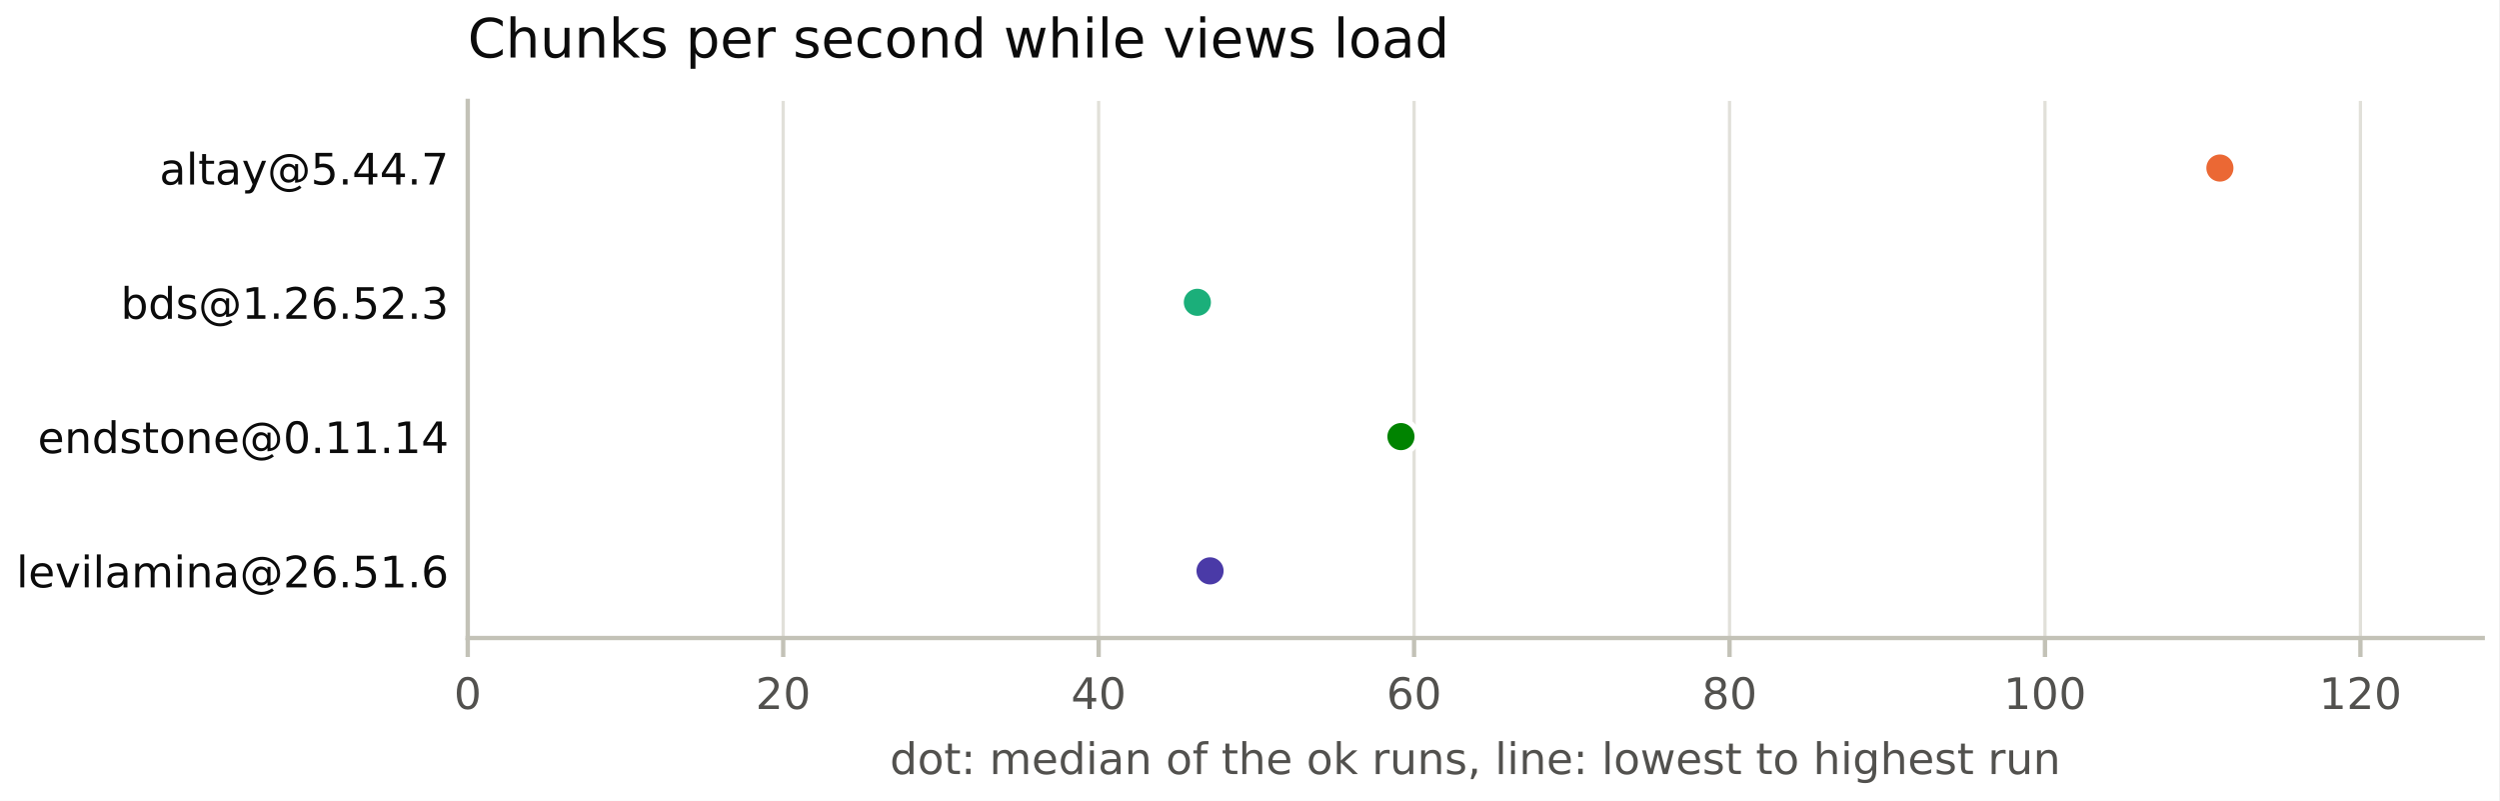
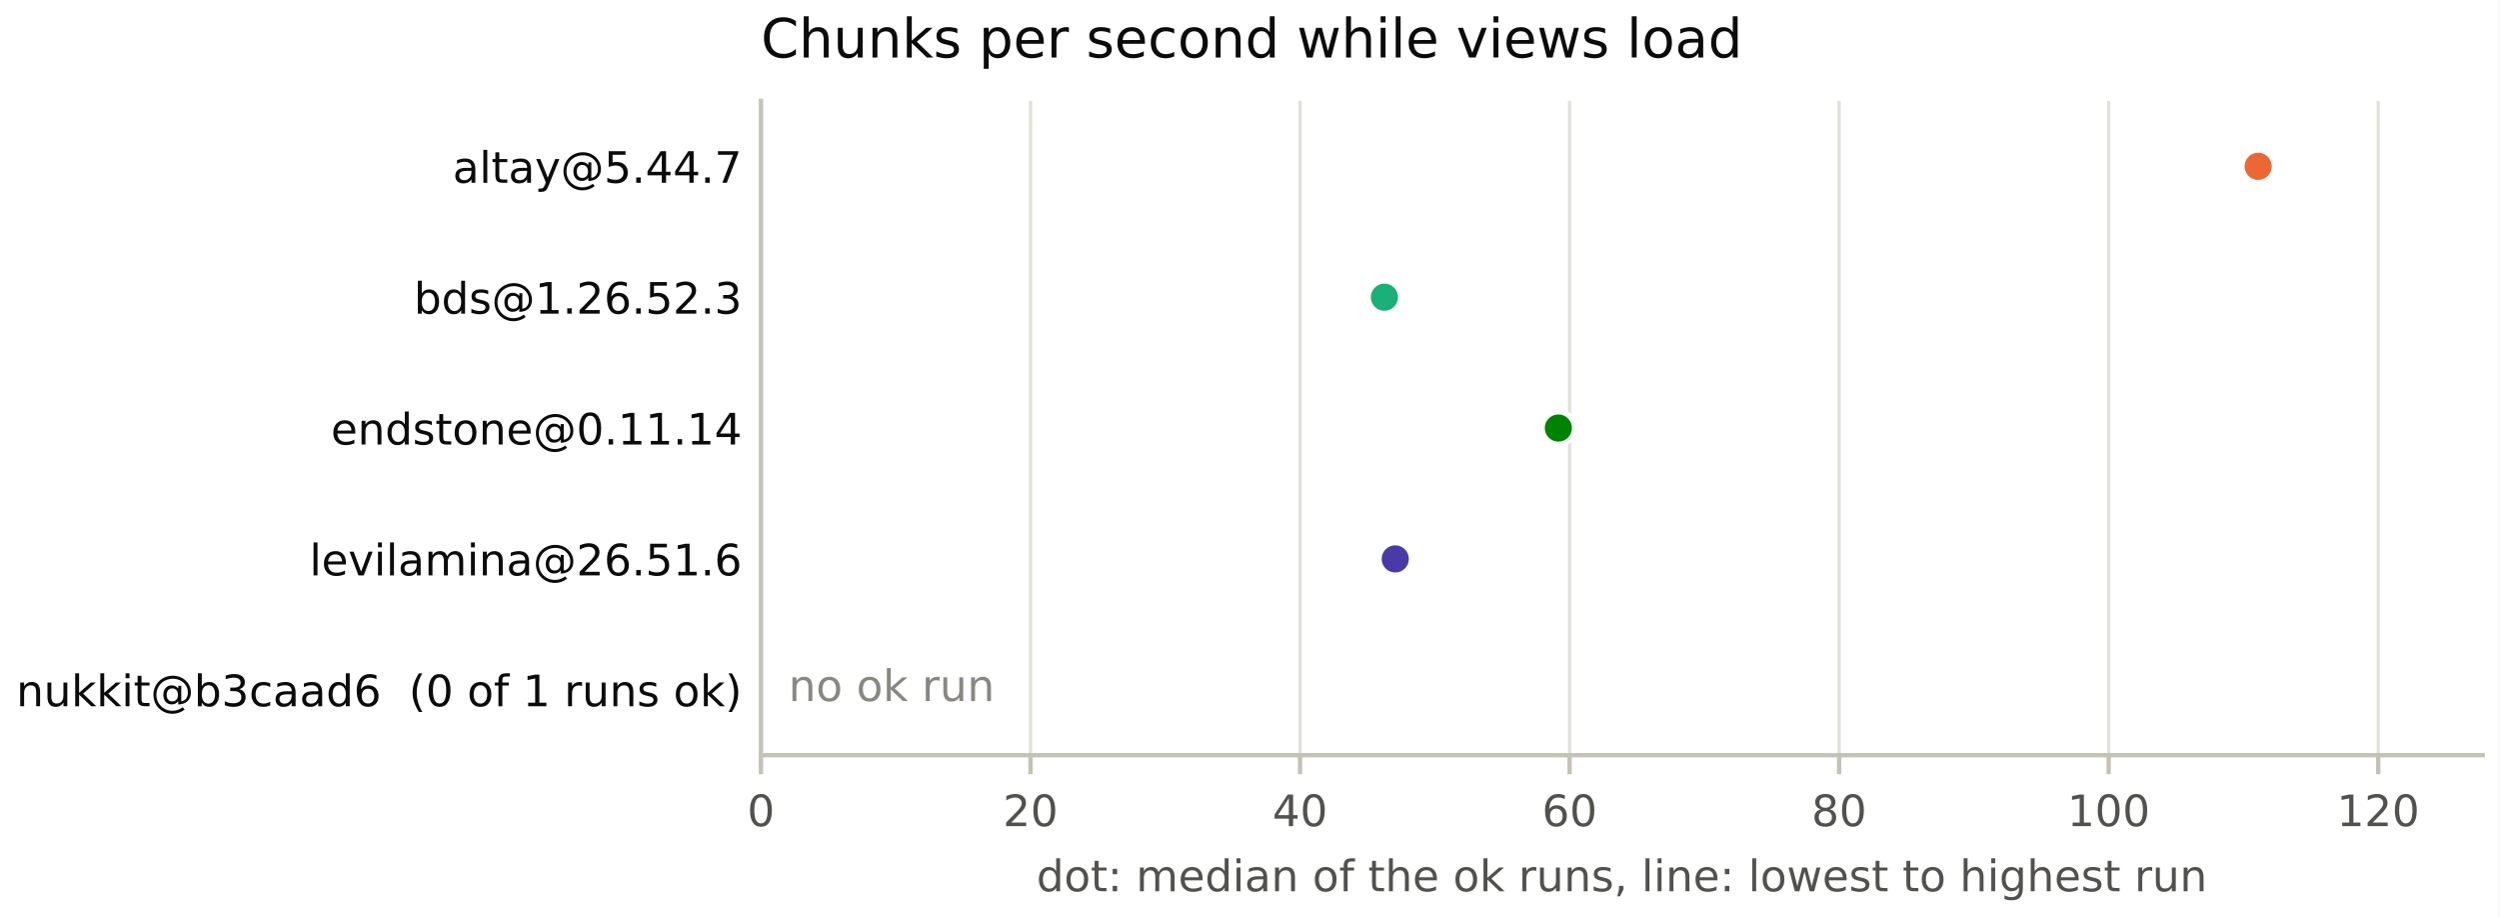
- <svg xmlns="http://www.w3.org/2000/svg" xmlns:xlink="http://www.w3.org/1999/xlink" width="460.8pt" height="147.6pt" viewBox="0 0 460.8 147.6" version="1.1">
+ <svg xmlns="http://www.w3.org/2000/svg" xmlns:xlink="http://www.w3.org/1999/xlink" width="460.8pt" height="169.2pt" viewBox="0 0 460.8 169.2" version="1.1">
  <defs>
    <style type="text/css">*{stroke-linejoin: round; stroke-linecap: butt}</style>
  </defs>
  <g id="figure_1">
    <g id="patch_1">
-       <path d="M 0 147.6  L 460.8 147.6  L 460.8 0  L 0 0  z " style="fill: #ffffff" />
+       <path d="M 0 169.2  L 460.8 169.2  L 460.8 0  L 0 0  z " style="fill: #ffffff" />
    </g>
    <g id="axes_1">
      <g id="patch_2">
-         <path d="M 86.25 117.599  L 457.8 117.599  L 457.8 18.599  L 86.25 18.599  z " style="fill: #ffffff" />
+         <path d="M 140.318 139.199  L 457.8 139.199  L 457.8 18.599  L 140.318 18.599  z " style="fill: #ffffff" />
      </g>
      <g id="matplotlib.axis_1">
        <g id="xtick_1">
          <g id="line2d_1">
-             <path d="M 86.25 117.599  L 86.25 18.599  " clip-path="url(#p3ddba05413)" style="fill: none; stroke: #e1e0d9; stroke-width: 0.6; stroke-linecap: square" />
+             <path d="M 140.318 139.199  L 140.318 18.599  " clip-path="url(#pb64f24584d)" style="fill: none; stroke: #e1e0d9; stroke-width: 0.6; stroke-linecap: square" />
          </g>
          <g id="line2d_2">
            <defs>
-               <path id="m5bb0bec447" d="M 0 0  L 0 3.5  " style="stroke: #c3c2b7; stroke-width: 0.8" />
+               <path id="m58df92e50d" d="M 0 0  L 0 3.5  " style="stroke: #c3c2b7; stroke-width: 0.8" />
            </defs>
            <g>
-               <use xlink:href="#m5bb0bec447" x="86.25" y="117.599" style="fill: #c3c2b7; stroke: #c3c2b7; stroke-width: 0.8" />
+               <use xlink:href="#m58df92e50d" x="140.318" y="139.199" style="fill: #c3c2b7; stroke: #c3c2b7; stroke-width: 0.8" />
            </g>
          </g>
          <g id="text_1">
-             <g style="fill: #52514e" transform="translate(83.70524 130.6773) scale(0.08 -0.08)">
+             <g style="fill: #52514e" transform="translate(137.7727 152.2773) scale(0.08 -0.08)">
              <defs>
                <path id="DejaVuSans-13" d="M 2034 4250  Q 1547 4250 1301 3770  Q 1056 3291 1056 2328  Q 1056 1369 1301 889  Q 1547 409 2034 409  Q 2525 409 2770 889  Q 3016 1369 3016 2328  Q 3016 3291 2770 3770  Q 2525 4250 2034 4250  z M 2034 4750  Q 2819 4750 3233 4129  Q 3647 3509 3647 2328  Q 3647 1150 3233 529  Q 2819 -91 2034 -91  Q 1250 -91 836 529  Q 422 1150 422 2328  Q 422 3509 836 4129  Q 1250 4750 2034 4750  z " transform="scale(0.015625)" />
              </defs>
              <use xlink:href="#DejaVuSans-13" />
            </g>
          </g>
        </g>
        <g id="xtick_2">
          <g id="line2d_3">
-             <path d="M 144.416 117.599  L 144.416 18.599  " clip-path="url(#p3ddba05413)" style="fill: none; stroke: #e1e0d9; stroke-width: 0.6; stroke-linecap: square" />
+             <path d="M 190.02 139.199  L 190.02 18.599  " clip-path="url(#pb64f24584d)" style="fill: none; stroke: #e1e0d9; stroke-width: 0.6; stroke-linecap: square" />
          </g>
          <g id="line2d_4">
            <g>
-               <use xlink:href="#m5bb0bec447" x="144.416" y="117.599" style="fill: #c3c2b7; stroke: #c3c2b7; stroke-width: 0.8" />
+               <use xlink:href="#m58df92e50d" x="190.02" y="139.199" style="fill: #c3c2b7; stroke: #c3c2b7; stroke-width: 0.8" />
            </g>
          </g>
          <g id="text_2">
-             <g style="fill: #52514e" transform="translate(139.3264 130.6773) scale(0.08 -0.08)">
+             <g style="fill: #52514e" transform="translate(184.9296 152.2773) scale(0.08 -0.08)">
              <defs>
                <path id="DejaVuSans-15" d="M 1228 531  L 3431 531  L 3431 0  L 469 0  L 469 531  Q 828 903 1448 1529  Q 2069 2156 2228 2338  Q 2531 2678 2651 2914  Q 2772 3150 2772 3378  Q 2772 3750 2511 3984  Q 2250 4219 1831 4219  Q 1534 4219 1204 4116  Q 875 4013 500 3803  L 500 4441  Q 881 4594 1212 4672  Q 1544 4750 1819 4750  Q 2544 4750 2975 4387  Q 3406 4025 3406 3419  Q 3406 3131 3298 2873  Q 3191 2616 2906 2266  Q 2828 2175 2409 1742  Q 1991 1309 1228 531  z " transform="scale(0.015625)" />
              </defs>
              <use xlink:href="#DejaVuSans-15" />
              <use xlink:href="#DejaVuSans-13" transform="translate(63.625 0)" />
            </g>
          </g>
        </g>
        <g id="xtick_3">
          <g id="line2d_5">
-             <path d="M 202.583 117.599  L 202.583 18.599  " clip-path="url(#p3ddba05413)" style="fill: none; stroke: #e1e0d9; stroke-width: 0.6; stroke-linecap: square" />
+             <path d="M 239.721 139.199  L 239.721 18.599  " clip-path="url(#pb64f24584d)" style="fill: none; stroke: #e1e0d9; stroke-width: 0.6; stroke-linecap: square" />
          </g>
          <g id="line2d_6">
            <g>
-               <use xlink:href="#m5bb0bec447" x="202.583" y="117.599" style="fill: #c3c2b7; stroke: #c3c2b7; stroke-width: 0.8" />
+               <use xlink:href="#m58df92e50d" x="239.721" y="139.199" style="fill: #c3c2b7; stroke: #c3c2b7; stroke-width: 0.8" />
            </g>
          </g>
          <g id="text_3">
-             <g style="fill: #52514e" transform="translate(197.4926 130.6773) scale(0.08 -0.08)">
+             <g style="fill: #52514e" transform="translate(234.6315 152.2773) scale(0.08 -0.08)">
              <defs>
                <path id="DejaVuSans-17" d="M 2419 4116  L 825 1625  L 2419 1625  L 2419 4116  z M 2253 4666  L 3047 4666  L 3047 1625  L 3713 1625  L 3713 1100  L 3047 1100  L 3047 0  L 2419 0  L 2419 1100  L 313 1100  L 313 1709  L 2253 4666  z " transform="scale(0.015625)" />
              </defs>
              <use xlink:href="#DejaVuSans-17" />
              <use xlink:href="#DejaVuSans-13" transform="translate(63.625 0)" />
            </g>
          </g>
        </g>
        <g id="xtick_4">
          <g id="line2d_7">
-             <path d="M 260.749 117.599  L 260.749 18.599  " clip-path="url(#p3ddba05413)" style="fill: none; stroke: #e1e0d9; stroke-width: 0.6; stroke-linecap: square" />
+             <path d="M 289.423 139.199  L 289.423 18.599  " clip-path="url(#pb64f24584d)" style="fill: none; stroke: #e1e0d9; stroke-width: 0.6; stroke-linecap: square" />
          </g>
          <g id="line2d_8">
            <g>
-               <use xlink:href="#m5bb0bec447" x="260.749" y="117.599" style="fill: #c3c2b7; stroke: #c3c2b7; stroke-width: 0.8" />
+               <use xlink:href="#m58df92e50d" x="289.423" y="139.199" style="fill: #c3c2b7; stroke: #c3c2b7; stroke-width: 0.8" />
            </g>
          </g>
          <g id="text_4">
-             <g style="fill: #52514e" transform="translate(255.6587 130.6773) scale(0.08 -0.08)">
+             <g style="fill: #52514e" transform="translate(284.3334 152.2773) scale(0.08 -0.08)">
              <defs>
                <path id="DejaVuSans-19" d="M 2113 2584  Q 1688 2584 1439 2293  Q 1191 2003 1191 1497  Q 1191 994 1439 701  Q 1688 409 2113 409  Q 2538 409 2786 701  Q 3034 994 3034 1497  Q 3034 2003 2786 2293  Q 2538 2584 2113 2584  z M 3366 4563  L 3366 3988  Q 3128 4100 2886 4159  Q 2644 4219 2406 4219  Q 1781 4219 1451 3797  Q 1122 3375 1075 2522  Q 1259 2794 1537 2939  Q 1816 3084 2150 3084  Q 2853 3084 3261 2657  Q 3669 2231 3669 1497  Q 3669 778 3244 343  Q 2819 -91 2113 -91  Q 1303 -91 875 529  Q 447 1150 447 2328  Q 447 3434 972 4092  Q 1497 4750 2381 4750  Q 2619 4750 2861 4703  Q 3103 4656 3366 4563  z " transform="scale(0.015625)" />
              </defs>
              <use xlink:href="#DejaVuSans-19" />
              <use xlink:href="#DejaVuSans-13" transform="translate(63.625 0)" />
            </g>
          </g>
        </g>
        <g id="xtick_5">
          <g id="line2d_9">
-             <path d="M 318.915 117.599  L 318.915 18.599  " clip-path="url(#p3ddba05413)" style="fill: none; stroke: #e1e0d9; stroke-width: 0.6; stroke-linecap: square" />
+             <path d="M 339.125 139.199  L 339.125 18.599  " clip-path="url(#pb64f24584d)" style="fill: none; stroke: #e1e0d9; stroke-width: 0.6; stroke-linecap: square" />
          </g>
          <g id="line2d_10">
            <g>
-               <use xlink:href="#m5bb0bec447" x="318.915" y="117.599" style="fill: #c3c2b7; stroke: #c3c2b7; stroke-width: 0.8" />
+               <use xlink:href="#m58df92e50d" x="339.125" y="139.199" style="fill: #c3c2b7; stroke: #c3c2b7; stroke-width: 0.8" />
            </g>
          </g>
          <g id="text_5">
-             <g style="fill: #52514e" transform="translate(313.8249 130.6773) scale(0.08 -0.08)">
+             <g style="fill: #52514e" transform="translate(334.0353 152.2773) scale(0.08 -0.08)">
              <defs>
                <path id="DejaVuSans-1b" d="M 2034 2216  Q 1584 2216 1326 1975  Q 1069 1734 1069 1313  Q 1069 891 1326 650  Q 1584 409 2034 409  Q 2484 409 2743 651  Q 3003 894 3003 1313  Q 3003 1734 2745 1975  Q 2488 2216 2034 2216  z M 1403 2484  Q 997 2584 770 2862  Q 544 3141 544 3541  Q 544 4100 942 4425  Q 1341 4750 2034 4750  Q 2731 4750 3128 4425  Q 3525 4100 3525 3541  Q 3525 3141 3298 2862  Q 3072 2584 2669 2484  Q 3125 2378 3379 2068  Q 3634 1759 3634 1313  Q 3634 634 3220 271  Q 2806 -91 2034 -91  Q 1263 -91 848 271  Q 434 634 434 1313  Q 434 1759 690 2068  Q 947 2378 1403 2484  z M 1172 3481  Q 1172 3119 1398 2916  Q 1625 2713 2034 2713  Q 2441 2713 2670 2916  Q 2900 3119 2900 3481  Q 2900 3844 2670 4047  Q 2441 4250 2034 4250  Q 1625 4250 1398 4047  Q 1172 3844 1172 3481  z " transform="scale(0.015625)" />
              </defs>
              <use xlink:href="#DejaVuSans-1b" />
              <use xlink:href="#DejaVuSans-13" transform="translate(63.625 0)" />
            </g>
          </g>
        </g>
        <g id="xtick_6">
          <g id="line2d_11">
-             <path d="M 377.081 117.599  L 377.081 18.599  " clip-path="url(#p3ddba05413)" style="fill: none; stroke: #e1e0d9; stroke-width: 0.6; stroke-linecap: square" />
+             <path d="M 388.827 139.199  L 388.827 18.599  " clip-path="url(#pb64f24584d)" style="fill: none; stroke: #e1e0d9; stroke-width: 0.6; stroke-linecap: square" />
          </g>
          <g id="line2d_12">
            <g>
-               <use xlink:href="#m5bb0bec447" x="377.081" y="117.599" style="fill: #c3c2b7; stroke: #c3c2b7; stroke-width: 0.8" />
+               <use xlink:href="#m58df92e50d" x="388.827" y="139.199" style="fill: #c3c2b7; stroke: #c3c2b7; stroke-width: 0.8" />
            </g>
          </g>
          <g id="text_6">
-             <g style="fill: #52514e" transform="translate(369.446 130.6773) scale(0.08 -0.08)">
+             <g style="fill: #52514e" transform="translate(381.1921 152.2773) scale(0.08 -0.08)">
              <defs>
                <path id="DejaVuSans-14" d="M 794 531  L 1825 531  L 1825 4091  L 703 3866  L 703 4441  L 1819 4666  L 2450 4666  L 2450 531  L 3481 531  L 3481 0  L 794 0  L 794 531  z " transform="scale(0.015625)" />
              </defs>
              <use xlink:href="#DejaVuSans-14" />
              <use xlink:href="#DejaVuSans-13" transform="translate(63.625 0)" />
              <use xlink:href="#DejaVuSans-13" transform="translate(127.25 0)" />
            </g>
          </g>
        </g>
        <g id="xtick_7">
          <g id="line2d_13">
-             <path d="M 435.247 117.599  L 435.247 18.599  " clip-path="url(#p3ddba05413)" style="fill: none; stroke: #e1e0d9; stroke-width: 0.6; stroke-linecap: square" />
+             <path d="M 438.529 139.199  L 438.529 18.599  " clip-path="url(#pb64f24584d)" style="fill: none; stroke: #e1e0d9; stroke-width: 0.6; stroke-linecap: square" />
          </g>
          <g id="line2d_14">
            <g>
-               <use xlink:href="#m5bb0bec447" x="435.247" y="117.599" style="fill: #c3c2b7; stroke: #c3c2b7; stroke-width: 0.8" />
+               <use xlink:href="#m58df92e50d" x="438.529" y="139.199" style="fill: #c3c2b7; stroke: #c3c2b7; stroke-width: 0.8" />
            </g>
          </g>
          <g id="text_7">
-             <g style="fill: #52514e" transform="translate(427.6122 130.6773) scale(0.08 -0.08)">
+             <g style="fill: #52514e" transform="translate(430.894 152.2773) scale(0.08 -0.08)">
              <use xlink:href="#DejaVuSans-14" />
              <use xlink:href="#DejaVuSans-15" transform="translate(63.625 0)" />
              <use xlink:href="#DejaVuSans-13" transform="translate(127.25 0)" />
            </g>
          </g>
        </g>
        <g id="text_8">
-           <g style="fill: #52514e" transform="translate(164.0894 142.6779) scale(0.08 -0.08)">
+           <g style="fill: #52514e" transform="translate(191.1231 164.2779) scale(0.08 -0.08)">
            <defs>
              <path id="DejaVuSans-47" d="M 2906 2969  L 2906 4863  L 3481 4863  L 3481 0  L 2906 0  L 2906 525  Q 2725 213 2448 61  Q 2172 -91 1784 -91  Q 1150 -91 751 415  Q 353 922 353 1747  Q 353 2572 751 3078  Q 1150 3584 1784 3584  Q 2172 3584 2448 3432  Q 2725 3281 2906 2969  z M 947 1747  Q 947 1113 1208 752  Q 1469 391 1925 391  Q 2381 391 2643 752  Q 2906 1113 2906 1747  Q 2906 2381 2643 2742  Q 2381 3103 1925 3103  Q 1469 3103 1208 2742  Q 947 2381 947 1747  z " transform="scale(0.015625)" />
              <path id="DejaVuSans-52" d="M 1959 3097  Q 1497 3097 1228 2736  Q 959 2375 959 1747  Q 959 1119 1226 758  Q 1494 397 1959 397  Q 2419 397 2687 759  Q 2956 1122 2956 1747  Q 2956 2369 2687 2733  Q 2419 3097 1959 3097  z M 1959 3584  Q 2709 3584 3137 3096  Q 3566 2609 3566 1747  Q 3566 888 3137 398  Q 2709 -91 1959 -91  Q 1206 -91 779 398  Q 353 888 353 1747  Q 353 2609 779 3096  Q 1206 3584 1959 3584  z " transform="scale(0.015625)" />
              <path id="DejaVuSans-57" d="M 1172 4494  L 1172 3500  L 2356 3500  L 2356 3053  L 1172 3053  L 1172 1153  Q 1172 725 1289 603  Q 1406 481 1766 481  L 2356 481  L 2356 0  L 1766 0  Q 1100 0 847 248  Q 594 497 594 1153  L 594 3053  L 172 3053  L 172 3500  L 594 3500  L 594 4494  L 1172 4494  z " transform="scale(0.015625)" />
              <path id="DejaVuSans-1d" d="M 750 794  L 1409 794  L 1409 0  L 750 0  L 750 794  z M 750 3309  L 1409 3309  L 1409 2516  L 750 2516  L 750 3309  z " transform="scale(0.015625)" />
              <path id="DejaVuSans-3" transform="scale(0.015625)" />
              <path id="DejaVuSans-50" d="M 3328 2828  Q 3544 3216 3844 3400  Q 4144 3584 4550 3584  Q 5097 3584 5394 3201  Q 5691 2819 5691 2113  L 5691 0  L 5113 0  L 5113 2094  Q 5113 2597 4934 2840  Q 4756 3084 4391 3084  Q 3944 3084 3684 2787  Q 3425 2491 3425 1978  L 3425 0  L 2847 0  L 2847 2094  Q 2847 2600 2669 2842  Q 2491 3084 2119 3084  Q 1678 3084 1418 2786  Q 1159 2488 1159 1978  L 1159 0  L 581 0  L 581 3500  L 1159 3500  L 1159 2956  Q 1356 3278 1631 3431  Q 1906 3584 2284 3584  Q 2666 3584 2933 3390  Q 3200 3197 3328 2828  z " transform="scale(0.015625)" />
              <path id="DejaVuSans-48" d="M 3597 1894  L 3597 1613  L 953 1613  Q 991 1019 1311 708  Q 1631 397 2203 397  Q 2534 397 2845 478  Q 3156 559 3463 722  L 3463 178  Q 3153 47 2828 -22  Q 2503 -91 2169 -91  Q 1331 -91 842 396  Q 353 884 353 1716  Q 353 2575 817 3079  Q 1281 3584 2069 3584  Q 2775 3584 3186 3129  Q 3597 2675 3597 1894  z M 3022 2063  Q 3016 2534 2758 2815  Q 2500 3097 2075 3097  Q 1594 3097 1305 2825  Q 1016 2553 972 2059  L 3022 2063  z " transform="scale(0.015625)" />
              <path id="DejaVuSans-4c" d="M 603 3500  L 1178 3500  L 1178 0  L 603 0  L 603 3500  z M 603 4863  L 1178 4863  L 1178 4134  L 603 4134  L 603 4863  z " transform="scale(0.015625)" />
              <path id="DejaVuSans-44" d="M 2194 1759  Q 1497 1759 1228 1600  Q 959 1441 959 1056  Q 959 750 1161 570  Q 1363 391 1709 391  Q 2188 391 2477 730  Q 2766 1069 2766 1631  L 2766 1759  L 2194 1759  z M 3341 1997  L 3341 0  L 2766 0  L 2766 531  Q 2569 213 2275 61  Q 1981 -91 1556 -91  Q 1019 -91 701 211  Q 384 513 384 1019  Q 384 1609 779 1909  Q 1175 2209 1959 2209  L 2766 2209  L 2766 2266  Q 2766 2663 2505 2880  Q 2244 3097 1772 3097  Q 1472 3097 1187 3025  Q 903 2953 641 2809  L 641 3341  Q 956 3463 1253 3523  Q 1550 3584 1831 3584  Q 2591 3584 2966 3190  Q 3341 2797 3341 1997  z " transform="scale(0.015625)" />
              <path id="DejaVuSans-51" d="M 3513 2113  L 3513 0  L 2938 0  L 2938 2094  Q 2938 2591 2744 2837  Q 2550 3084 2163 3084  Q 1697 3084 1428 2787  Q 1159 2491 1159 1978  L 1159 0  L 581 0  L 581 3500  L 1159 3500  L 1159 2956  Q 1366 3272 1645 3428  Q 1925 3584 2291 3584  Q 2894 3584 3203 3211  Q 3513 2838 3513 2113  z " transform="scale(0.015625)" />
              <path id="DejaVuSans-49" d="M 2375 4863  L 2375 4384  L 1825 4384  Q 1516 4384 1395 4259  Q 1275 4134 1275 3809  L 1275 3500  L 2222 3500  L 2222 3053  L 1275 3053  L 1275 0  L 697 0  L 697 3053  L 147 3053  L 147 3500  L 697 3500  L 697 3744  Q 697 4328 969 4595  Q 1241 4863 1831 4863  L 2375 4863  z " transform="scale(0.015625)" />
              <path id="DejaVuSans-4b" d="M 3513 2113  L 3513 0  L 2938 0  L 2938 2094  Q 2938 2591 2744 2837  Q 2550 3084 2163 3084  Q 1697 3084 1428 2787  Q 1159 2491 1159 1978  L 1159 0  L 581 0  L 581 4863  L 1159 4863  L 1159 2956  Q 1366 3272 1645 3428  Q 1925 3584 2291 3584  Q 2894 3584 3203 3211  Q 3513 2838 3513 2113  z " transform="scale(0.015625)" />
              <path id="DejaVuSans-4e" d="M 581 4863  L 1159 4863  L 1159 1991  L 2875 3500  L 3609 3500  L 1753 1863  L 3688 0  L 2938 0  L 1159 1709  L 1159 0  L 581 0  L 581 4863  z " transform="scale(0.015625)" />
              <path id="DejaVuSans-55" d="M 2631 2963  Q 2534 3019 2420 3045  Q 2306 3072 2169 3072  Q 1681 3072 1420 2755  Q 1159 2438 1159 1844  L 1159 0  L 581 0  L 581 3500  L 1159 3500  L 1159 2956  Q 1341 3275 1631 3429  Q 1922 3584 2338 3584  Q 2397 3584 2469 3576  Q 2541 3569 2628 3553  L 2631 2963  z " transform="scale(0.015625)" />
              <path id="DejaVuSans-58" d="M 544 1381  L 544 3500  L 1119 3500  L 1119 1403  Q 1119 906 1312 657  Q 1506 409 1894 409  Q 2359 409 2629 706  Q 2900 1003 2900 1516  L 2900 3500  L 3475 3500  L 3475 0  L 2900 0  L 2900 538  Q 2691 219 2414 64  Q 2138 -91 1772 -91  Q 1169 -91 856 284  Q 544 659 544 1381  z M 1991 3584  L 1991 3584  z " transform="scale(0.015625)" />
              <path id="DejaVuSans-56" d="M 2834 3397  L 2834 2853  Q 2591 2978 2328 3040  Q 2066 3103 1784 3103  Q 1356 3103 1142 2972  Q 928 2841 928 2578  Q 928 2378 1081 2264  Q 1234 2150 1697 2047  L 1894 2003  Q 2506 1872 2764 1633  Q 3022 1394 3022 966  Q 3022 478 2636 193  Q 2250 -91 1575 -91  Q 1294 -91 989 -36  Q 684 19 347 128  L 347 722  Q 666 556 975 473  Q 1284 391 1588 391  Q 1994 391 2212 530  Q 2431 669 2431 922  Q 2431 1156 2273 1281  Q 2116 1406 1581 1522  L 1381 1569  Q 847 1681 609 1914  Q 372 2147 372 2553  Q 372 3047 722 3315  Q 1072 3584 1716 3584  Q 2034 3584 2315 3537  Q 2597 3491 2834 3397  z " transform="scale(0.015625)" />
              <path id="DejaVuSans-f" d="M 750 794  L 1409 794  L 1409 256  L 897 -744  L 494 -744  L 750 256  L 750 794  z " transform="scale(0.015625)" />
              <path id="DejaVuSans-4f" d="M 603 4863  L 1178 4863  L 1178 0  L 603 0  L 603 4863  z " transform="scale(0.015625)" />
              <path id="DejaVuSans-5a" d="M 269 3500  L 844 3500  L 1563 769  L 2278 3500  L 2956 3500  L 3675 769  L 4391 3500  L 4966 3500  L 4050 0  L 3372 0  L 2619 2869  L 1863 0  L 1184 0  L 269 3500  z " transform="scale(0.015625)" />
              <path id="DejaVuSans-4a" d="M 2906 1791  Q 2906 2416 2648 2759  Q 2391 3103 1925 3103  Q 1463 3103 1205 2759  Q 947 2416 947 1791  Q 947 1169 1205 825  Q 1463 481 1925 481  Q 2391 481 2648 825  Q 2906 1169 2906 1791  z M 3481 434  Q 3481 -459 3084 -895  Q 2688 -1331 1869 -1331  Q 1566 -1331 1297 -1286  Q 1028 -1241 775 -1147  L 775 -588  Q 1028 -725 1275 -790  Q 1522 -856 1778 -856  Q 2344 -856 2625 -561  Q 2906 -266 2906 331  L 2906 616  Q 2728 306 2450 153  Q 2172 0 1784 0  Q 1141 0 747 490  Q 353 981 353 1791  Q 353 2603 747 3093  Q 1141 3584 1784 3584  Q 2172 3584 2450 3431  Q 2728 3278 2906 2969  L 2906 3500  L 3481 3500  L 3481 434  z " transform="scale(0.015625)" />
            </defs>
            <use xlink:href="#DejaVuSans-47" />
            <use xlink:href="#DejaVuSans-52" transform="translate(63.48438 0)" />
            <use xlink:href="#DejaVuSans-57" transform="translate(124.6719 0)" />
            <use xlink:href="#DejaVuSans-1d" transform="translate(163.875 0)" />
            <use xlink:href="#DejaVuSans-3" transform="translate(197.5625 0)" />
            <use xlink:href="#DejaVuSans-50" transform="translate(229.3438 0)" />
            <use xlink:href="#DejaVuSans-48" transform="translate(326.75 0)" />
            <use xlink:href="#DejaVuSans-47" transform="translate(388.2812 0)" />
            <use xlink:href="#DejaVuSans-4c" transform="translate(451.7656 0)" />
            <use xlink:href="#DejaVuSans-44" transform="translate(479.5469 0)" />
            <use xlink:href="#DejaVuSans-51" transform="translate(540.8281 0)" />
            <use xlink:href="#DejaVuSans-3" transform="translate(604.2031 0)" />
            <use xlink:href="#DejaVuSans-52" transform="translate(635.9844 0)" />
            <use xlink:href="#DejaVuSans-49" transform="translate(697.1719 0)" />
            <use xlink:href="#DejaVuSans-3" transform="translate(732.375 0)" />
            <use xlink:href="#DejaVuSans-57" transform="translate(764.1562 0)" />
            <use xlink:href="#DejaVuSans-4b" transform="translate(803.3594 0)" />
            <use xlink:href="#DejaVuSans-48" transform="translate(866.7344 0)" />
            <use xlink:href="#DejaVuSans-3" transform="translate(928.2656 0)" />
            <use xlink:href="#DejaVuSans-52" transform="translate(960.0469 0)" />
            <use xlink:href="#DejaVuSans-4e" transform="translate(1021.234 0)" />
            <use xlink:href="#DejaVuSans-3" transform="translate(1079.141 0)" />
            <use xlink:href="#DejaVuSans-55" transform="translate(1110.922 0)" />
            <use xlink:href="#DejaVuSans-58" transform="translate(1152.031 0)" />
            <use xlink:href="#DejaVuSans-51" transform="translate(1215.406 0)" />
            <use xlink:href="#DejaVuSans-56" transform="translate(1278.781 0)" />
            <use xlink:href="#DejaVuSans-f" transform="translate(1330.875 0)" />
            <use xlink:href="#DejaVuSans-3" transform="translate(1362.656 0)" />
            <use xlink:href="#DejaVuSans-4f" transform="translate(1394.438 0)" />
            <use xlink:href="#DejaVuSans-4c" transform="translate(1422.219 0)" />
            <use xlink:href="#DejaVuSans-51" transform="translate(1450 0)" />
            <use xlink:href="#DejaVuSans-48" transform="translate(1513.375 0)" />
            <use xlink:href="#DejaVuSans-1d" transform="translate(1574.906 0)" />
            <use xlink:href="#DejaVuSans-3" transform="translate(1608.594 0)" />
            <use xlink:href="#DejaVuSans-4f" transform="translate(1640.375 0)" />
            <use xlink:href="#DejaVuSans-52" transform="translate(1668.156 0)" />
            <use xlink:href="#DejaVuSans-5a" transform="translate(1729.344 0)" />
            <use xlink:href="#DejaVuSans-48" transform="translate(1811.125 0)" />
            <use xlink:href="#DejaVuSans-56" transform="translate(1872.656 0)" />
            <use xlink:href="#DejaVuSans-57" transform="translate(1924.75 0)" />
            <use xlink:href="#DejaVuSans-3" transform="translate(1963.953 0)" />
            <use xlink:href="#DejaVuSans-57" transform="translate(1995.734 0)" />
            <use xlink:href="#DejaVuSans-52" transform="translate(2034.938 0)" />
            <use xlink:href="#DejaVuSans-3" transform="translate(2096.125 0)" />
            <use xlink:href="#DejaVuSans-4b" transform="translate(2127.906 0)" />
            <use xlink:href="#DejaVuSans-4c" transform="translate(2191.281 0)" />
            <use xlink:href="#DejaVuSans-4a" transform="translate(2219.062 0)" />
            <use xlink:href="#DejaVuSans-4b" transform="translate(2282.547 0)" />
            <use xlink:href="#DejaVuSans-48" transform="translate(2345.922 0)" />
            <use xlink:href="#DejaVuSans-56" transform="translate(2407.453 0)" />
            <use xlink:href="#DejaVuSans-57" transform="translate(2459.547 0)" />
            <use xlink:href="#DejaVuSans-3" transform="translate(2498.75 0)" />
            <use xlink:href="#DejaVuSans-55" transform="translate(2530.531 0)" />
            <use xlink:href="#DejaVuSans-58" transform="translate(2571.641 0)" />
            <use xlink:href="#DejaVuSans-51" transform="translate(2635.016 0)" />
          </g>
        </g>
      </g>
      <g id="matplotlib.axis_2">
        <g id="ytick_1">
          <g id="line2d_15" />
          <g id="text_9">
-             <g style="fill: #0b0b0b" transform="translate(29.40649 34.01311) scale(0.08 -0.08)">
+             <g style="fill: #0b0b0b" transform="translate(83.47399 33.6981) scale(0.08 -0.08)">
              <defs>
                <path id="DejaVuSans-5c" d="M 2059 -325  Q 1816 -950 1584 -1140  Q 1353 -1331 966 -1331  L 506 -1331  L 506 -850  L 844 -850  Q 1081 -850 1212 -737  Q 1344 -625 1503 -206  L 1606 56  L 191 3500  L 800 3500  L 1894 763  L 2988 3500  L 3597 3500  L 2059 -325  z " transform="scale(0.015625)" />
                <path id="DejaVuSans-23" d="M 2381 1678  Q 2381 1231 2603 976  Q 2825 722 3213 722  Q 3597 722 3817 978  Q 4038 1234 4038 1678  Q 4038 2116 3813 2373  Q 3588 2631 3206 2631  Q 2828 2631 2604 2375  Q 2381 2119 2381 1678  z M 4084 744  Q 3897 503 3655 389  Q 3413 275 3091 275  Q 2553 275 2217 664  Q 1881 1053 1881 1678  Q 1881 2303 2218 2693  Q 2556 3084 3091 3084  Q 3413 3084 3656 2967  Q 3900 2850 4084 2613  L 4084 3022  L 4531 3022  L 4531 722  Q 4988 791 5245 1139  Q 5503 1488 5503 2041  Q 5503 2375 5404 2669  Q 5306 2963 5106 3213  Q 4781 3622 4314 3839  Q 3847 4056 3297 4056  Q 2913 4056 2559 3954  Q 2206 3853 1906 3653  Q 1416 3334 1139 2817  Q 863 2300 863 1697  Q 863 1200 1042 765  Q 1222 331 1563 0  Q 1891 -325 2322 -495  Q 2753 -666 3244 -666  Q 3647 -666 4036 -530  Q 4425 -394 4750 -141  L 5031 -488  Q 4641 -791 4180 -952  Q 3719 -1113 3244 -1113  Q 2666 -1113 2153 -908  Q 1641 -703 1241 -313  Q 841 78 631 592  Q 422 1106 422 1697  Q 422 2266 634 2781  Q 847 3297 1241 3688  Q 1644 4084 2172 4295  Q 2700 4506 3291 4506  Q 3953 4506 4520 4234  Q 5088 3963 5472 3463  Q 5706 3156 5829 2797  Q 5953 2438 5953 2053  Q 5953 1231 5456 756  Q 4959 281 4084 263  L 4084 744  z " transform="scale(0.015625)" />
                <path id="DejaVuSans-18" d="M 691 4666  L 3169 4666  L 3169 4134  L 1269 4134  L 1269 2991  Q 1406 3038 1543 3061  Q 1681 3084 1819 3084  Q 2600 3084 3056 2656  Q 3513 2228 3513 1497  Q 3513 744 3044 326  Q 2575 -91 1722 -91  Q 1428 -91 1123 -41  Q 819 9 494 109  L 494 744  Q 775 591 1075 516  Q 1375 441 1709 441  Q 2250 441 2565 725  Q 2881 1009 2881 1497  Q 2881 1984 2565 2268  Q 2250 2553 1709 2553  Q 1456 2553 1204 2497  Q 953 2441 691 2322  L 691 4666  z " transform="scale(0.015625)" />
                <path id="DejaVuSans-11" d="M 684 794  L 1344 794  L 1344 0  L 684 0  L 684 794  z " transform="scale(0.015625)" />
                <path id="DejaVuSans-1a" d="M 525 4666  L 3525 4666  L 3525 4397  L 1831 0  L 1172 0  L 2766 4134  L 525 4134  L 525 4666  z " transform="scale(0.015625)" />
              </defs>
              <use xlink:href="#DejaVuSans-44" />
              <use xlink:href="#DejaVuSans-4f" transform="translate(61.28125 0)" />
              <use xlink:href="#DejaVuSans-57" transform="translate(89.0625 0)" />
              <use xlink:href="#DejaVuSans-44" transform="translate(128.2656 0)" />
              <use xlink:href="#DejaVuSans-5c" transform="translate(189.5469 0)" />
              <use xlink:href="#DejaVuSans-23" transform="translate(248.7344 0)" />
              <use xlink:href="#DejaVuSans-18" transform="translate(348.7344 0)" />
              <use xlink:href="#DejaVuSans-11" transform="translate(412.3594 0)" />
              <use xlink:href="#DejaVuSans-17" transform="translate(444.1406 0)" />
              <use xlink:href="#DejaVuSans-17" transform="translate(507.7656 0)" />
              <use xlink:href="#DejaVuSans-11" transform="translate(571.3906 0)" />
              <use xlink:href="#DejaVuSans-1a" transform="translate(603.1719 0)" />
            </g>
          </g>
        </g>
        <g id="ytick_2">
          <g id="line2d_16" />
          <g id="text_10">
-             <g style="fill: #0b0b0b" transform="translate(22.25774 58.76322) scale(0.08 -0.08)">
+             <g style="fill: #0b0b0b" transform="translate(76.32524 57.81819) scale(0.08 -0.08)">
              <defs>
                <path id="DejaVuSans-45" d="M 3116 1747  Q 3116 2381 2855 2742  Q 2594 3103 2138 3103  Q 1681 3103 1420 2742  Q 1159 2381 1159 1747  Q 1159 1113 1420 752  Q 1681 391 2138 391  Q 2594 391 2855 752  Q 3116 1113 3116 1747  z M 1159 2969  Q 1341 3281 1617 3432  Q 1894 3584 2278 3584  Q 2916 3584 3314 3078  Q 3713 2572 3713 1747  Q 3713 922 3314 415  Q 2916 -91 2278 -91  Q 1894 -91 1617 61  Q 1341 213 1159 525  L 1159 0  L 581 0  L 581 4863  L 1159 4863  L 1159 2969  z " transform="scale(0.015625)" />
                <path id="DejaVuSans-16" d="M 2597 2516  Q 3050 2419 3304 2112  Q 3559 1806 3559 1356  Q 3559 666 3084 287  Q 2609 -91 1734 -91  Q 1441 -91 1130 -33  Q 819 25 488 141  L 488 750  Q 750 597 1062 519  Q 1375 441 1716 441  Q 2309 441 2620 675  Q 2931 909 2931 1356  Q 2931 1769 2642 2001  Q 2353 2234 1838 2234  L 1294 2234  L 1294 2753  L 1863 2753  Q 2328 2753 2575 2939  Q 2822 3125 2822 3475  Q 2822 3834 2567 4026  Q 2313 4219 1838 4219  Q 1578 4219 1281 4162  Q 984 4106 628 3988  L 628 4550  Q 988 4650 1302 4700  Q 1616 4750 1894 4750  Q 2613 4750 3031 4423  Q 3450 4097 3450 3541  Q 3450 3153 3228 2886  Q 3006 2619 2597 2516  z " transform="scale(0.015625)" />
              </defs>
              <use xlink:href="#DejaVuSans-45" />
              <use xlink:href="#DejaVuSans-47" transform="translate(63.48438 0)" />
              <use xlink:href="#DejaVuSans-56" transform="translate(126.9688 0)" />
              <use xlink:href="#DejaVuSans-23" transform="translate(179.0625 0)" />
              <use xlink:href="#DejaVuSans-14" transform="translate(279.0625 0)" />
              <use xlink:href="#DejaVuSans-11" transform="translate(342.6875 0)" />
              <use xlink:href="#DejaVuSans-15" transform="translate(374.4688 0)" />
              <use xlink:href="#DejaVuSans-19" transform="translate(438.0938 0)" />
              <use xlink:href="#DejaVuSans-11" transform="translate(501.7188 0)" />
              <use xlink:href="#DejaVuSans-18" transform="translate(533.5 0)" />
              <use xlink:href="#DejaVuSans-15" transform="translate(597.125 0)" />
              <use xlink:href="#DejaVuSans-11" transform="translate(660.75 0)" />
              <use xlink:href="#DejaVuSans-16" transform="translate(692.5312 0)" />
            </g>
          </g>
        </g>
        <g id="ytick_3">
          <g id="line2d_17" />
          <g id="text_11">
-             <g style="fill: #0b0b0b" transform="translate(6.95274 83.51334) scale(0.08 -0.08)">
+             <g style="fill: #0b0b0b" transform="translate(61.02024 81.93828) scale(0.08 -0.08)">
              <use xlink:href="#DejaVuSans-48" />
              <use xlink:href="#DejaVuSans-51" transform="translate(61.53125 0)" />
              <use xlink:href="#DejaVuSans-47" transform="translate(124.9062 0)" />
              <use xlink:href="#DejaVuSans-56" transform="translate(188.3906 0)" />
              <use xlink:href="#DejaVuSans-57" transform="translate(240.4844 0)" />
              <use xlink:href="#DejaVuSans-52" transform="translate(279.6875 0)" />
              <use xlink:href="#DejaVuSans-51" transform="translate(340.875 0)" />
              <use xlink:href="#DejaVuSans-48" transform="translate(404.25 0)" />
              <use xlink:href="#DejaVuSans-23" transform="translate(465.7812 0)" />
              <use xlink:href="#DejaVuSans-13" transform="translate(565.7812 0)" />
              <use xlink:href="#DejaVuSans-11" transform="translate(629.4062 0)" />
              <use xlink:href="#DejaVuSans-14" transform="translate(661.1875 0)" />
              <use xlink:href="#DejaVuSans-14" transform="translate(724.8125 0)" />
              <use xlink:href="#DejaVuSans-11" transform="translate(788.4375 0)" />
              <use xlink:href="#DejaVuSans-14" transform="translate(820.2188 0)" />
              <use xlink:href="#DejaVuSans-17" transform="translate(883.8438 0)" />
            </g>
          </g>
        </g>
        <g id="ytick_4">
          <g id="line2d_18" />
          <g id="text_12">
-             <g style="fill: #0b0b0b" transform="translate(3.00024 108.2635) scale(0.08 -0.08)">
+             <g style="fill: #0b0b0b" transform="translate(57.06774 106.0584) scale(0.08 -0.08)">
              <defs>
                <path id="DejaVuSans-59" d="M 191 3500  L 800 3500  L 1894 563  L 2988 3500  L 3597 3500  L 2284 0  L 1503 0  L 191 3500  z " transform="scale(0.015625)" />
              </defs>
              <use xlink:href="#DejaVuSans-4f" />
              <use xlink:href="#DejaVuSans-48" transform="translate(27.78125 0)" />
              <use xlink:href="#DejaVuSans-59" transform="translate(89.3125 0)" />
              <use xlink:href="#DejaVuSans-4c" transform="translate(148.5 0)" />
              <use xlink:href="#DejaVuSans-4f" transform="translate(176.2812 0)" />
              <use xlink:href="#DejaVuSans-44" transform="translate(204.0625 0)" />
              <use xlink:href="#DejaVuSans-50" transform="translate(265.3438 0)" />
              <use xlink:href="#DejaVuSans-4c" transform="translate(362.75 0)" />
              <use xlink:href="#DejaVuSans-51" transform="translate(390.5312 0)" />
              <use xlink:href="#DejaVuSans-44" transform="translate(453.9062 0)" />
              <use xlink:href="#DejaVuSans-23" transform="translate(515.1875 0)" />
              <use xlink:href="#DejaVuSans-15" transform="translate(615.1875 0)" />
              <use xlink:href="#DejaVuSans-19" transform="translate(678.8125 0)" />
              <use xlink:href="#DejaVuSans-11" transform="translate(742.4375 0)" />
              <use xlink:href="#DejaVuSans-18" transform="translate(774.2188 0)" />
              <use xlink:href="#DejaVuSans-14" transform="translate(837.8438 0)" />
              <use xlink:href="#DejaVuSans-11" transform="translate(901.4688 0)" />
              <use xlink:href="#DejaVuSans-19" transform="translate(933.25 0)" />
            </g>
          </g>
        </g>
+         <g id="ytick_5">
+           <g id="line2d_19" />
+           <g id="text_13">
+             <g style="fill: #0b0b0b" transform="translate(3.00024 130.1785) scale(0.08 -0.08)">
+               <defs>
+                 <path id="DejaVuSans-46" d="M 3122 3366  L 3122 2828  Q 2878 2963 2633 3030  Q 2388 3097 2138 3097  Q 1578 3097 1268 2742  Q 959 2388 959 1747  Q 959 1106 1268 751  Q 1578 397 2138 397  Q 2388 397 2633 464  Q 2878 531 3122 666  L 3122 134  Q 2881 22 2623 -34  Q 2366 -91 2075 -91  Q 1284 -91 818 406  Q 353 903 353 1747  Q 353 2603 823 3093  Q 1294 3584 2113 3584  Q 2378 3584 2631 3529  Q 2884 3475 3122 3366  z " transform="scale(0.015625)" />
+                 <path id="DejaVuSans-b" d="M 1984 4856  Q 1566 4138 1362 3434  Q 1159 2731 1159 2009  Q 1159 1288 1364 580  Q 1569 -128 1984 -844  L 1484 -844  Q 1016 -109 783 600  Q 550 1309 550 2009  Q 550 2706 781 3412  Q 1013 4119 1484 4856  L 1984 4856  z " transform="scale(0.015625)" />
+                 <path id="DejaVuSans-c" d="M 513 4856  L 1013 4856  Q 1481 4119 1714 3412  Q 1947 2706 1947 2009  Q 1947 1309 1714 600  Q 1481 -109 1013 -844  L 513 -844  Q 928 -128 1133 580  Q 1338 1288 1338 2009  Q 1338 2731 1133 3434  Q 928 4138 513 4856  z " transform="scale(0.015625)" />
+               </defs>
+               <use xlink:href="#DejaVuSans-51" />
+               <use xlink:href="#DejaVuSans-58" transform="translate(63.375 0)" />
+               <use xlink:href="#DejaVuSans-4e" transform="translate(126.75 0)" />
+               <use xlink:href="#DejaVuSans-4e" transform="translate(184.6562 0)" />
+               <use xlink:href="#DejaVuSans-4c" transform="translate(242.5625 0)" />
+               <use xlink:href="#DejaVuSans-57" transform="translate(270.3438 0)" />
+               <use xlink:href="#DejaVuSans-23" transform="translate(309.5469 0)" />
+               <use xlink:href="#DejaVuSans-45" transform="translate(409.5469 0)" />
+               <use xlink:href="#DejaVuSans-16" transform="translate(473.0312 0)" />
+               <use xlink:href="#DejaVuSans-46" transform="translate(536.6562 0)" />
+               <use xlink:href="#DejaVuSans-44" transform="translate(591.6406 0)" />
+               <use xlink:href="#DejaVuSans-44" transform="translate(652.9219 0)" />
+               <use xlink:href="#DejaVuSans-47" transform="translate(714.2031 0)" />
+               <use xlink:href="#DejaVuSans-19" transform="translate(777.6875 0)" />
+               <use xlink:href="#DejaVuSans-3" transform="translate(841.3125 0)" />
+               <use xlink:href="#DejaVuSans-3" transform="translate(873.0938 0)" />
+               <use xlink:href="#DejaVuSans-b" transform="translate(904.875 0)" />
+               <use xlink:href="#DejaVuSans-13" transform="translate(943.8906 0)" />
+               <use xlink:href="#DejaVuSans-3" transform="translate(1007.516 0)" />
+               <use xlink:href="#DejaVuSans-52" transform="translate(1039.297 0)" />
+               <use xlink:href="#DejaVuSans-49" transform="translate(1100.484 0)" />
+               <use xlink:href="#DejaVuSans-3" transform="translate(1135.688 0)" />
+               <use xlink:href="#DejaVuSans-14" transform="translate(1167.469 0)" />
+               <use xlink:href="#DejaVuSans-3" transform="translate(1231.094 0)" />
+               <use xlink:href="#DejaVuSans-55" transform="translate(1262.875 0)" />
+               <use xlink:href="#DejaVuSans-58" transform="translate(1303.984 0)" />
+               <use xlink:href="#DejaVuSans-51" transform="translate(1367.359 0)" />
+               <use xlink:href="#DejaVuSans-56" transform="translate(1430.734 0)" />
+               <use xlink:href="#DejaVuSans-3" transform="translate(1482.828 0)" />
+               <use xlink:href="#DejaVuSans-52" transform="translate(1514.609 0)" />
+               <use xlink:href="#DejaVuSans-4e" transform="translate(1575.797 0)" />
+               <use xlink:href="#DejaVuSans-c" transform="translate(1633.703 0)" />
+             </g>
+           </g>
+         </g>
      </g>
      <g id="LineCollection_1">
-         <path d="M 409.337 30.974  L 409.337 30.974  " clip-path="url(#p3ddba05413)" style="fill: none; stroke: #eb6834; stroke-width: 1.5" />
-       </g>
-       <g id="line2d_19">
-         <defs>
-           <path id="m6e6d772987" d="M 0 3  C 0.796 3 1.559 2.684 2.121 2.121  C 2.684 1.559 3 0.796 3 0  C 3 -0.796 2.684 -1.559 2.121 -2.121  C 1.559 -2.684 0.796 -3 0 -3  C -0.796 -3 -1.559 -2.684 -2.121 -2.121  C -2.684 -1.559 -3 -0.796 -3 0  C -3 0.796 -2.684 1.559 -2.121 2.121  C -1.559 2.684 -0.796 3 0 3  z " style="stroke: #ffffff" />
-         </defs>
-         <g clip-path="url(#p3ddba05413)">
-           <use xlink:href="#m6e6d772987" x="409.337" y="30.974" style="fill: #eb6834; stroke: #ffffff" />
-         </g>
-       </g>
-       <g id="LineCollection_2">
-         <path d="M 220.787 55.724  L 220.787 55.724  " clip-path="url(#p3ddba05413)" style="fill: none; stroke: #1baf7a; stroke-width: 1.5" />
+         <path d="M 416.389 30.659  L 416.389 30.659  " clip-path="url(#pb64f24584d)" style="fill: none; stroke: #eb6834; stroke-width: 1.5" />
      </g>
      <g id="line2d_20">
        <defs>
-           <path id="m2c36cb3ec1" d="M 0 3  C 0.796 3 1.559 2.684 2.121 2.121  C 2.684 1.559 3 0.796 3 0  C 3 -0.796 2.684 -1.559 2.121 -2.121  C 1.559 -2.684 0.796 -3 0 -3  C -0.796 -3 -1.559 -2.684 -2.121 -2.121  C -2.684 -1.559 -3 -0.796 -3 0  C -3 0.796 -2.684 1.559 -2.121 2.121  C -1.559 2.684 -0.796 3 0 3  z " style="stroke: #ffffff" />
+           <path id="m663fd8465d" d="M 0 3  C 0.796 3 1.559 2.684 2.121 2.121  C 2.684 1.559 3 0.796 3 0  C 3 -0.796 2.684 -1.559 2.121 -2.121  C 1.559 -2.684 0.796 -3 0 -3  C -0.796 -3 -1.559 -2.684 -2.121 -2.121  C -2.684 -1.559 -3 -0.796 -3 0  C -3 0.796 -2.684 1.559 -2.121 2.121  C -1.559 2.684 -0.796 3 0 3  z " style="stroke: #ffffff" />
        </defs>
-         <g clip-path="url(#p3ddba05413)">
-           <use xlink:href="#m2c36cb3ec1" x="220.787" y="55.724" style="fill: #1baf7a; stroke: #ffffff" />
-         </g>
-       </g>
-       <g id="LineCollection_3">
-         <path d="M 258.326 80.474  L 258.326 80.474  " clip-path="url(#p3ddba05413)" style="fill: none; stroke: #008300; stroke-width: 1.5" />
+         <g clip-path="url(#pb64f24584d)">
+           <use xlink:href="#m663fd8465d" x="416.389" y="30.659" style="fill: #eb6834; stroke: #ffffff" />
+         </g>
+       </g>
+       <g id="LineCollection_2">
+         <path d="M 255.277 54.779  L 255.277 54.779  " clip-path="url(#pb64f24584d)" style="fill: none; stroke: #1baf7a; stroke-width: 1.5" />
      </g>
      <g id="line2d_21">
        <defs>
-           <path id="m3da36ff85f" d="M 0 3  C 0.796 3 1.559 2.684 2.121 2.121  C 2.684 1.559 3 0.796 3 0  C 3 -0.796 2.684 -1.559 2.121 -2.121  C 1.559 -2.684 0.796 -3 0 -3  C -0.796 -3 -1.559 -2.684 -2.121 -2.121  C -2.684 -1.559 -3 -0.796 -3 0  C -3 0.796 -2.684 1.559 -2.121 2.121  C -1.559 2.684 -0.796 3 0 3  z " style="stroke: #ffffff" />
+           <path id="mc7b4d3a450" d="M 0 3  C 0.796 3 1.559 2.684 2.121 2.121  C 2.684 1.559 3 0.796 3 0  C 3 -0.796 2.684 -1.559 2.121 -2.121  C 1.559 -2.684 0.796 -3 0 -3  C -0.796 -3 -1.559 -2.684 -2.121 -2.121  C -2.684 -1.559 -3 -0.796 -3 0  C -3 0.796 -2.684 1.559 -2.121 2.121  C -1.559 2.684 -0.796 3 0 3  z " style="stroke: #ffffff" />
        </defs>
-         <g clip-path="url(#p3ddba05413)">
-           <use xlink:href="#m3da36ff85f" x="258.326" y="80.474" style="fill: #008300; stroke: #ffffff" />
-         </g>
-       </g>
-       <g id="LineCollection_4">
-         <path d="M 223.126 105.224  L 223.126 105.224  " clip-path="url(#p3ddba05413)" style="fill: none; stroke: #4a3aa7; stroke-width: 1.5" />
+         <g clip-path="url(#pb64f24584d)">
+           <use xlink:href="#mc7b4d3a450" x="255.277" y="54.779" style="fill: #1baf7a; stroke: #ffffff" />
+         </g>
+       </g>
+       <g id="LineCollection_3">
+         <path d="M 287.353 78.899  L 287.353 78.899  " clip-path="url(#pb64f24584d)" style="fill: none; stroke: #008300; stroke-width: 1.5" />
      </g>
      <g id="line2d_22">
        <defs>
-           <path id="m7eec2279d4" d="M 0 3  C 0.796 3 1.559 2.684 2.121 2.121  C 2.684 1.559 3 0.796 3 0  C 3 -0.796 2.684 -1.559 2.121 -2.121  C 1.559 -2.684 0.796 -3 0 -3  C -0.796 -3 -1.559 -2.684 -2.121 -2.121  C -2.684 -1.559 -3 -0.796 -3 0  C -3 0.796 -2.684 1.559 -2.121 2.121  C -1.559 2.684 -0.796 3 0 3  z " style="stroke: #ffffff" />
+           <path id="mcfb19b5ca3" d="M 0 3  C 0.796 3 1.559 2.684 2.121 2.121  C 2.684 1.559 3 0.796 3 0  C 3 -0.796 2.684 -1.559 2.121 -2.121  C 1.559 -2.684 0.796 -3 0 -3  C -0.796 -3 -1.559 -2.684 -2.121 -2.121  C -2.684 -1.559 -3 -0.796 -3 0  C -3 0.796 -2.684 1.559 -2.121 2.121  C -1.559 2.684 -0.796 3 0 3  z " style="stroke: #ffffff" />
        </defs>
-         <g clip-path="url(#p3ddba05413)">
-           <use xlink:href="#m7eec2279d4" x="223.126" y="105.224" style="fill: #4a3aa7; stroke: #ffffff" />
+         <g clip-path="url(#pb64f24584d)">
+           <use xlink:href="#mcfb19b5ca3" x="287.353" y="78.899" style="fill: #008300; stroke: #ffffff" />
+         </g>
+       </g>
+       <g id="LineCollection_4">
+         <path d="M 257.275 103.019  L 257.275 103.019  " clip-path="url(#pb64f24584d)" style="fill: none; stroke: #4a3aa7; stroke-width: 1.5" />
+       </g>
+       <g id="line2d_23">
+         <defs>
+           <path id="m4e1f177b29" d="M 0 3  C 0.796 3 1.559 2.684 2.121 2.121  C 2.684 1.559 3 0.796 3 0  C 3 -0.796 2.684 -1.559 2.121 -2.121  C 1.559 -2.684 0.796 -3 0 -3  C -0.796 -3 -1.559 -2.684 -2.121 -2.121  C -2.684 -1.559 -3 -0.796 -3 0  C -3 0.796 -2.684 1.559 -2.121 2.121  C -1.559 2.684 -0.796 3 0 3  z " style="stroke: #ffffff" />
+         </defs>
+         <g clip-path="url(#pb64f24584d)">
+           <use xlink:href="#m4e1f177b29" x="257.275" y="103.019" style="fill: #4a3aa7; stroke: #ffffff" />
        </g>
      </g>
      <g id="patch_3">
-         <path d="M 86.25 117.599  L 86.25 18.599  " style="fill: none; stroke: #c3c2b7; stroke-width: 0.8; stroke-linejoin: miter; stroke-linecap: square" />
+         <path d="M 140.318 139.199  L 140.318 18.599  " style="fill: none; stroke: #c3c2b7; stroke-width: 0.8; stroke-linejoin: miter; stroke-linecap: square" />
      </g>
      <g id="patch_4">
-         <path d="M 86.25 117.599  L 457.8 117.599  " style="fill: none; stroke: #c3c2b7; stroke-width: 0.8; stroke-linejoin: miter; stroke-linecap: square" />
-       </g>
-       <g id="text_13">
-         <g style="fill: #0b0b0b" transform="translate(86.25024 10.59868) scale(0.1 -0.1)">
+         <path d="M 140.318 139.199  L 457.8 139.199  " style="fill: none; stroke: #c3c2b7; stroke-width: 0.8; stroke-linejoin: miter; stroke-linecap: square" />
+       </g>
+       <g id="text_14">
+         <g style="fill: #898781" transform="translate(140.3177 129.2175) scale(0.08 -0.08)">
+           <use xlink:href="#DejaVuSans-3" />
+           <use xlink:href="#DejaVuSans-3" transform="translate(31.78125 0)" />
+           <use xlink:href="#DejaVuSans-51" transform="translate(63.5625 0)" />
+           <use xlink:href="#DejaVuSans-52" transform="translate(126.9375 0)" />
+           <use xlink:href="#DejaVuSans-3" transform="translate(188.125 0)" />
+           <use xlink:href="#DejaVuSans-52" transform="translate(219.9062 0)" />
+           <use xlink:href="#DejaVuSans-4e" transform="translate(281.0938 0)" />
+           <use xlink:href="#DejaVuSans-3" transform="translate(339 0)" />
+           <use xlink:href="#DejaVuSans-55" transform="translate(370.7812 0)" />
+           <use xlink:href="#DejaVuSans-58" transform="translate(411.8906 0)" />
+           <use xlink:href="#DejaVuSans-51" transform="translate(475.2656 0)" />
+         </g>
+       </g>
+       <g id="text_15">
+         <g style="fill: #0b0b0b" transform="translate(140.3177 10.59868) scale(0.1 -0.1)">
          <defs>
            <path id="DejaVuSans-26" d="M 4122 4306  L 4122 3641  Q 3803 3938 3442 4084  Q 3081 4231 2675 4231  Q 1875 4231 1450 3742  Q 1025 3253 1025 2328  Q 1025 1406 1450 917  Q 1875 428 2675 428  Q 3081 428 3442 575  Q 3803 722 4122 1019  L 4122 359  Q 3791 134 3420 21  Q 3050 -91 2638 -91  Q 1578 -91 968 557  Q 359 1206 359 2328  Q 359 3453 968 4101  Q 1578 4750 2638 4750  Q 3056 4750 3426 4639  Q 3797 4528 4122 4306  z " transform="scale(0.015625)" />
            <path id="DejaVuSans-53" d="M 1159 525  L 1159 -1331  L 581 -1331  L 581 3500  L 1159 3500  L 1159 2969  Q 1341 3281 1617 3432  Q 1894 3584 2278 3584  Q 2916 3584 3314 3078  Q 3713 2572 3713 1747  Q 3713 922 3314 415  Q 2916 -91 2278 -91  Q 1894 -91 1617 61  Q 1341 213 1159 525  z M 3116 1747  Q 3116 2381 2855 2742  Q 2594 3103 2138 3103  Q 1681 3103 1420 2742  Q 1159 2381 1159 1747  Q 1159 1113 1420 752  Q 1681 391 2138 391  Q 2594 391 2855 752  Q 3116 1113 3116 1747  z " transform="scale(0.015625)" />
-             <path id="DejaVuSans-46" d="M 3122 3366  L 3122 2828  Q 2878 2963 2633 3030  Q 2388 3097 2138 3097  Q 1578 3097 1268 2742  Q 959 2388 959 1747  Q 959 1106 1268 751  Q 1578 397 2138 397  Q 2388 397 2633 464  Q 2878 531 3122 666  L 3122 134  Q 2881 22 2623 -34  Q 2366 -91 2075 -91  Q 1284 -91 818 406  Q 353 903 353 1747  Q 353 2603 823 3093  Q 1294 3584 2113 3584  Q 2378 3584 2631 3529  Q 2884 3475 3122 3366  z " transform="scale(0.015625)" />
          </defs>
          <use xlink:href="#DejaVuSans-26" />
          <use xlink:href="#DejaVuSans-4b" transform="translate(69.82812 0)" />
          <use xlink:href="#DejaVuSans-58" transform="translate(133.2031 0)" />
          <use xlink:href="#DejaVuSans-51" transform="translate(196.5781 0)" />
          <use xlink:href="#DejaVuSans-4e" transform="translate(259.9531 0)" />
          <use xlink:href="#DejaVuSans-56" transform="translate(317.8594 0)" />
          <use xlink:href="#DejaVuSans-3" transform="translate(369.9531 0)" />
          <use xlink:href="#DejaVuSans-53" transform="translate(401.7344 0)" />
          <use xlink:href="#DejaVuSans-48" transform="translate(465.2188 0)" />
          <use xlink:href="#DejaVuSans-55" transform="translate(526.75 0)" />
          <use xlink:href="#DejaVuSans-3" transform="translate(567.8594 0)" />
          <use xlink:href="#DejaVuSans-56" transform="translate(599.6406 0)" />
          <use xlink:href="#DejaVuSans-48" transform="translate(651.7344 0)" />
          <use xlink:href="#DejaVuSans-46" transform="translate(713.2656 0)" />
          <use xlink:href="#DejaVuSans-52" transform="translate(768.25 0)" />
          <use xlink:href="#DejaVuSans-51" transform="translate(829.4375 0)" />
          <use xlink:href="#DejaVuSans-47" transform="translate(892.8125 0)" />
          <use xlink:href="#DejaVuSans-3" transform="translate(956.2969 0)" />
          <use xlink:href="#DejaVuSans-5a" transform="translate(988.0781 0)" />
          <use xlink:href="#DejaVuSans-4b" transform="translate(1069.859 0)" />
          <use xlink:href="#DejaVuSans-4c" transform="translate(1133.234 0)" />
          <use xlink:href="#DejaVuSans-4f" transform="translate(1161.016 0)" />
          <use xlink:href="#DejaVuSans-48" transform="translate(1188.797 0)" />
          <use xlink:href="#DejaVuSans-3" transform="translate(1250.328 0)" />
          <use xlink:href="#DejaVuSans-59" transform="translate(1282.109 0)" />
          <use xlink:href="#DejaVuSans-4c" transform="translate(1341.297 0)" />
          <use xlink:href="#DejaVuSans-48" transform="translate(1369.078 0)" />
          <use xlink:href="#DejaVuSans-5a" transform="translate(1430.609 0)" />
          <use xlink:href="#DejaVuSans-56" transform="translate(1512.391 0)" />
          <use xlink:href="#DejaVuSans-3" transform="translate(1564.484 0)" />
          <use xlink:href="#DejaVuSans-4f" transform="translate(1596.266 0)" />
          <use xlink:href="#DejaVuSans-52" transform="translate(1624.047 0)" />
          <use xlink:href="#DejaVuSans-44" transform="translate(1685.234 0)" />
          <use xlink:href="#DejaVuSans-47" transform="translate(1746.516 0)" />
        </g>
      </g>
    </g>
  </g>
  <defs>
-     <clipPath id="p3ddba05413">
-       <rect x="86.25" y="18.599" width="371.55" height="99" />
+     <clipPath id="pb64f24584d">
+       <rect x="140.318" y="18.599" width="317.482" height="120.6" />
    </clipPath>
  </defs>
</svg>
